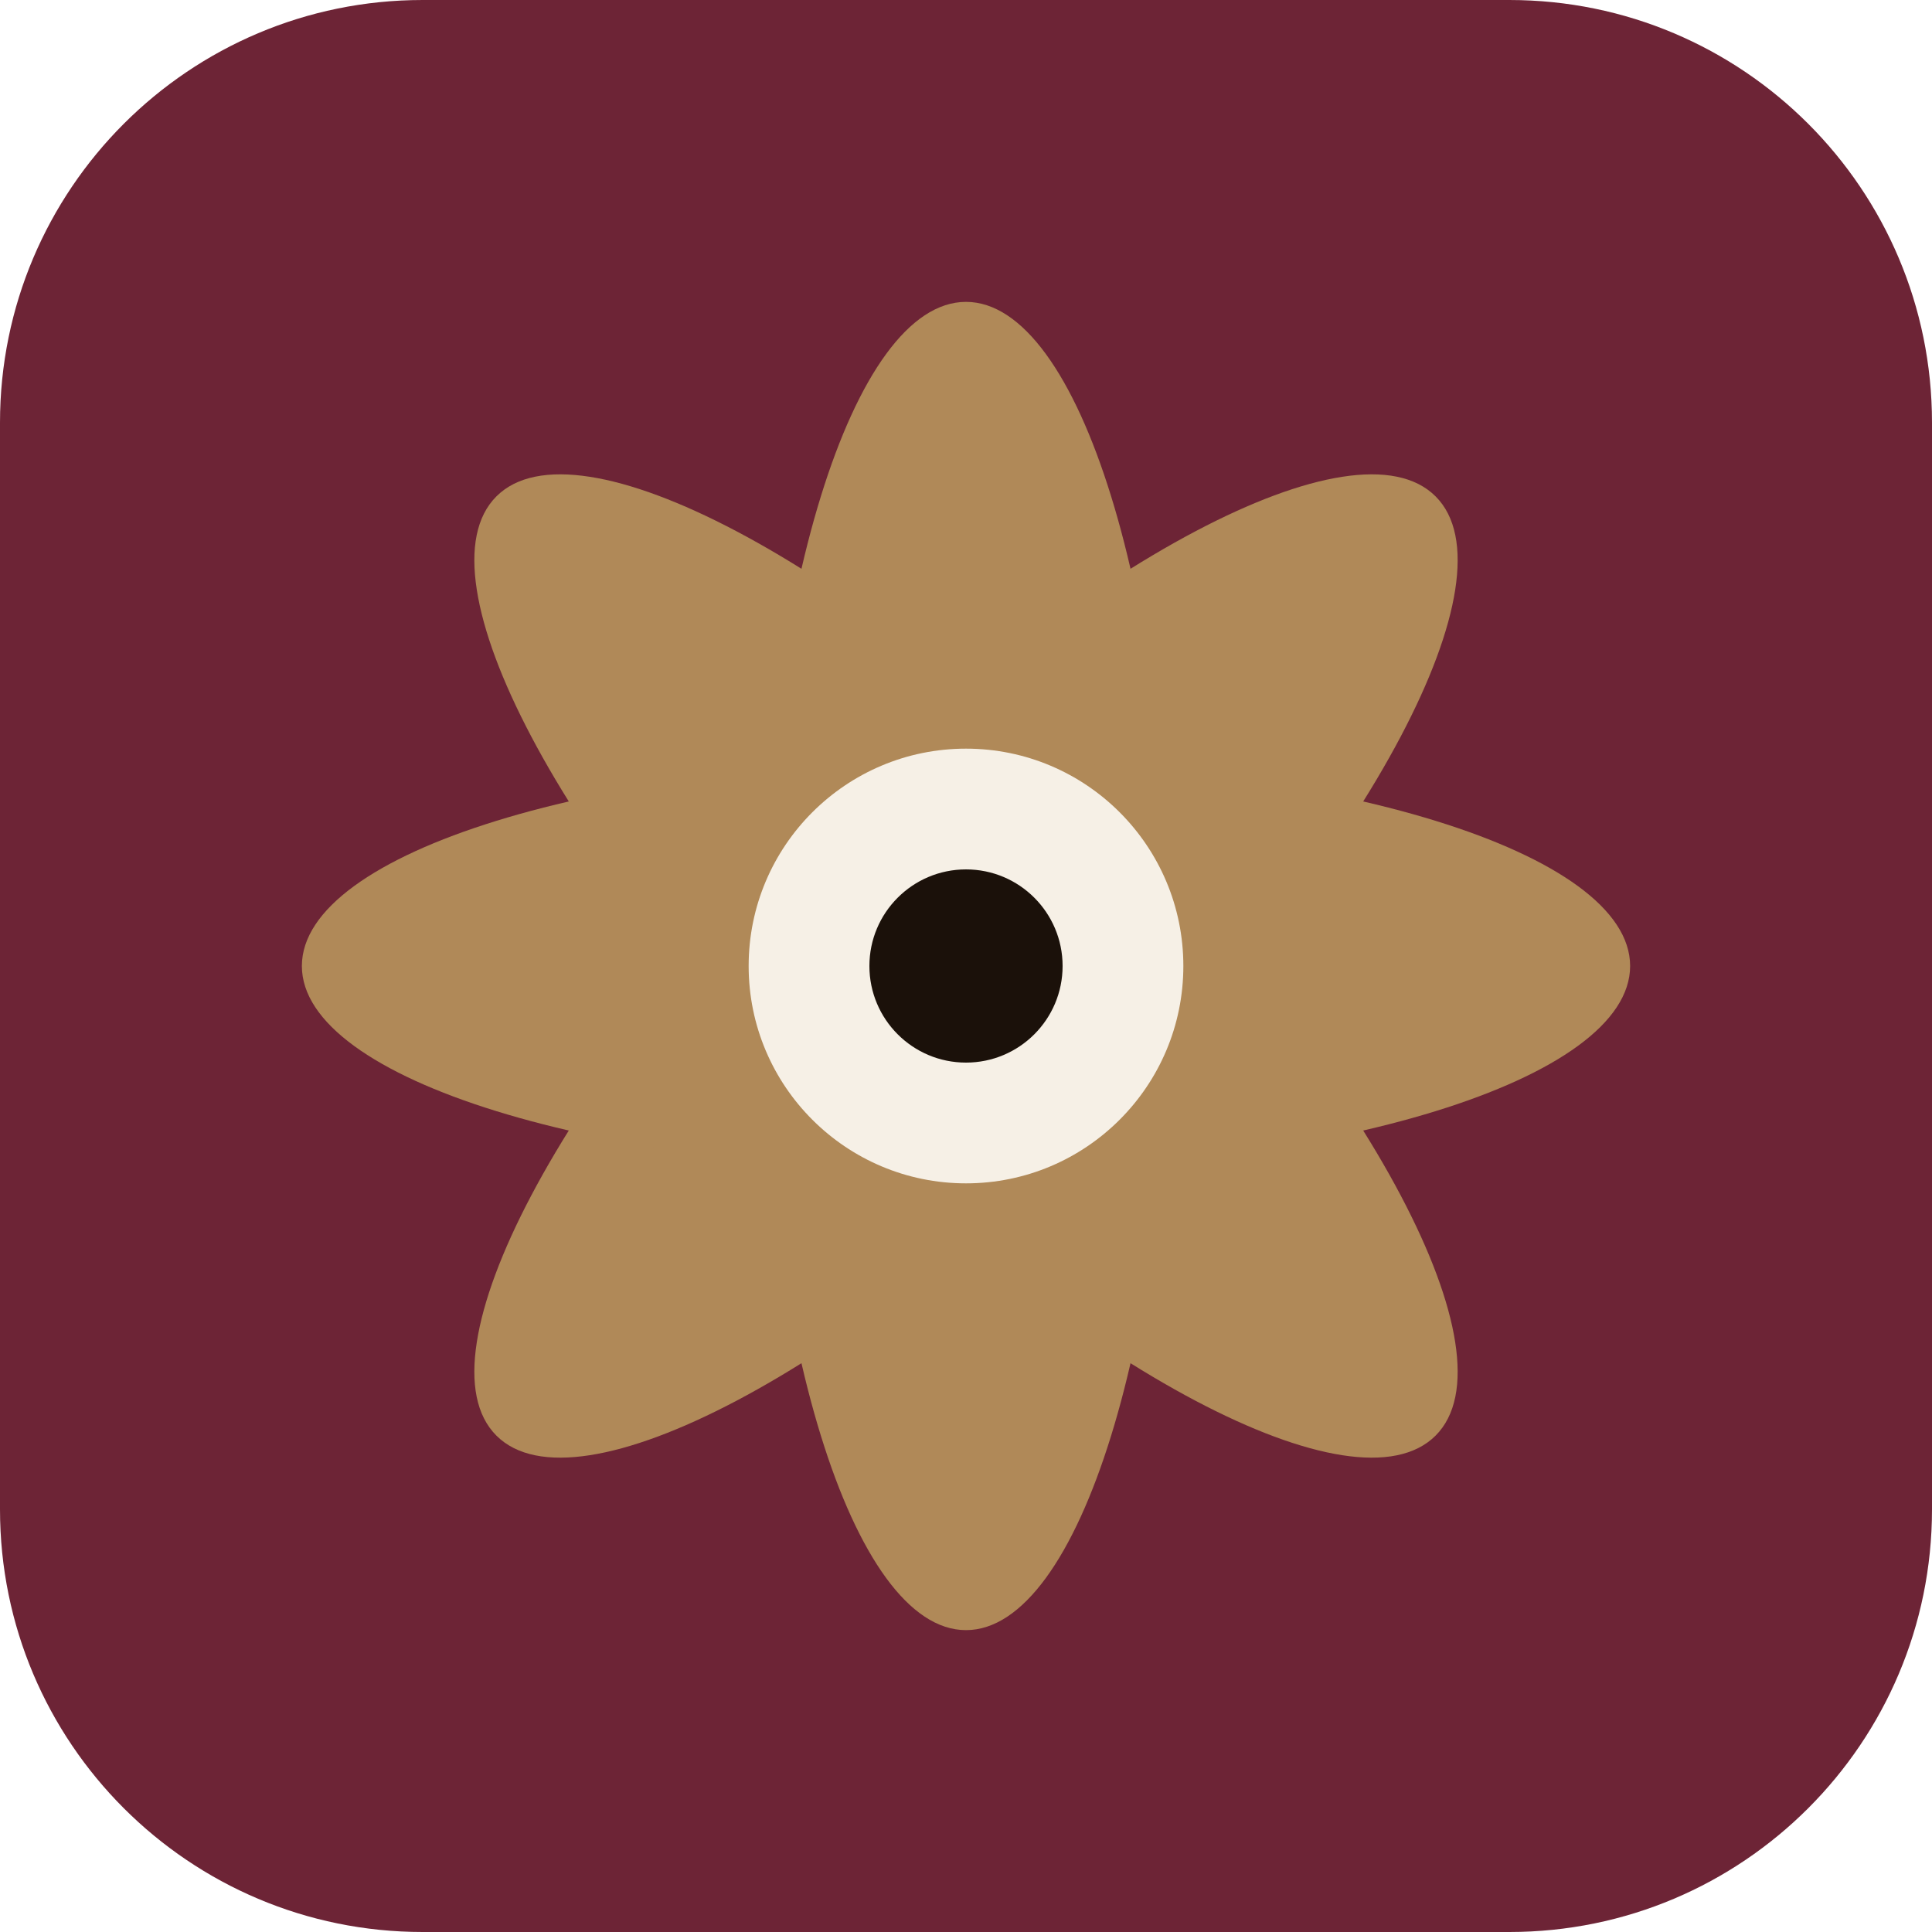
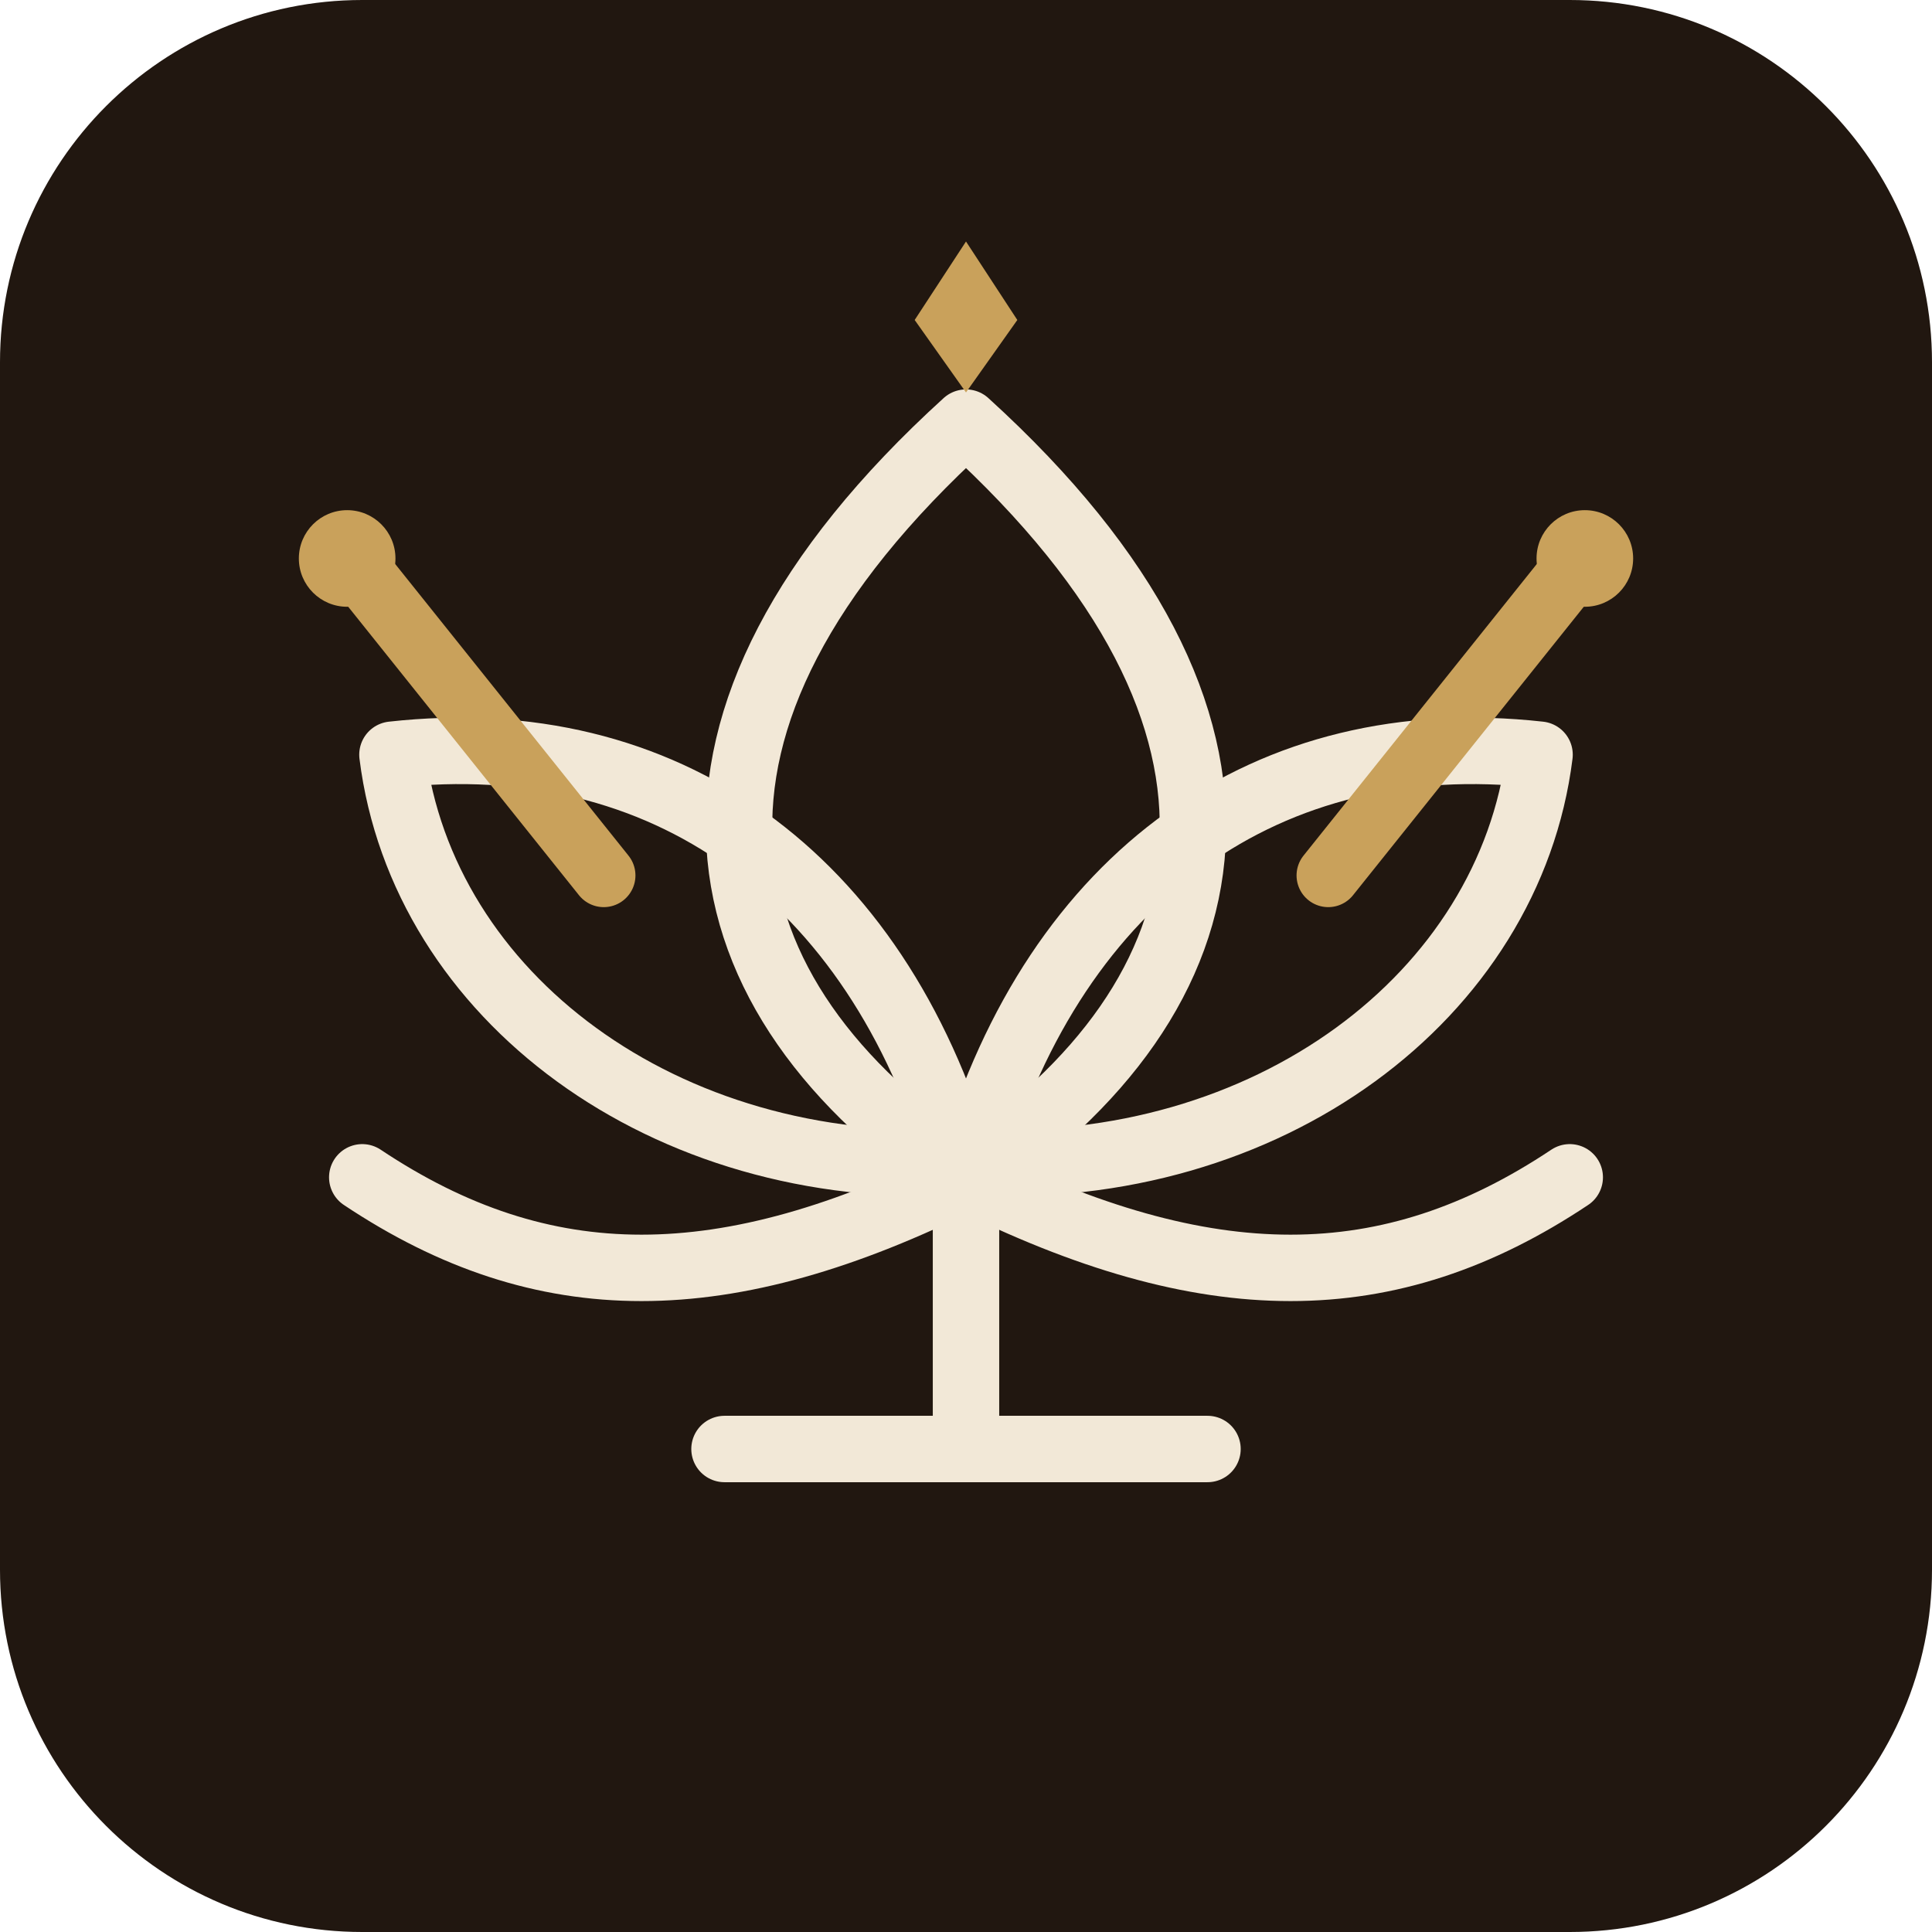
- <svg xmlns="http://www.w3.org/2000/svg" viewBox="0 0 32 32">
-   <rect width="32" height="32" rx="7" fill="#6d2436" />
-   <g fill="#b08958">
-     <ellipse cx="16" cy="16" rx="3.4" ry="11" />
-     <ellipse cx="16" cy="16" rx="3.4" ry="11" transform="rotate(45 16 16)" />
-     <ellipse cx="16" cy="16" rx="3.4" ry="11" transform="rotate(90 16 16)" />
-     <ellipse cx="16" cy="16" rx="3.4" ry="11" transform="rotate(135 16 16)" />
+ <svg xmlns="http://www.w3.org/2000/svg" viewBox="0 0 64 64" width="64" height="64">
+   <rect width="64" height="64" rx="12" fill="#211710" />
+   <g fill="none" stroke="#F2E8D7" stroke-width="2.2" stroke-linecap="round" stroke-linejoin="round">
+     <path d="M32 39C23 33 21 24 32 14C43 24 41 33 32 39Z" />
+     <path d="M31.8 38.5C22 39 14 33 13 25C22 24 29 29 31.8 38.5Z" />
+     <path d="M32.2 38.5C42 39 50 33 51 25C42 24 35 29 32.2 38.5Z" />
+     <path d="M32 39C24 43 18 43 12 39" />
+     <path d="M32 39C40 43 46 43 52 39" />
+     <path d="M32 39V48" />
+     <path d="M24 48H40" />
  </g>
-   <circle cx="16" cy="16" r="3.6" fill="#f6f0e6" />
-   <circle cx="16" cy="16" r="1.6" fill="#1b110a" />
+   <g fill="none" stroke="#C9A15B" stroke-width="2.1" stroke-linecap="round">
+     <path d="M12 19L20 29" />
+     <path d="M52 19L44 29" />
+   </g>
+   <g fill="#C9A15B">
+     <circle cx="11.5" cy="18.5" r="1.6" />
+     <circle cx="52.5" cy="18.5" r="1.6" />
+     <path d="M32 8l1.7 2.6L32 13l-1.7-2.4z" />
+   </g>
</svg>
